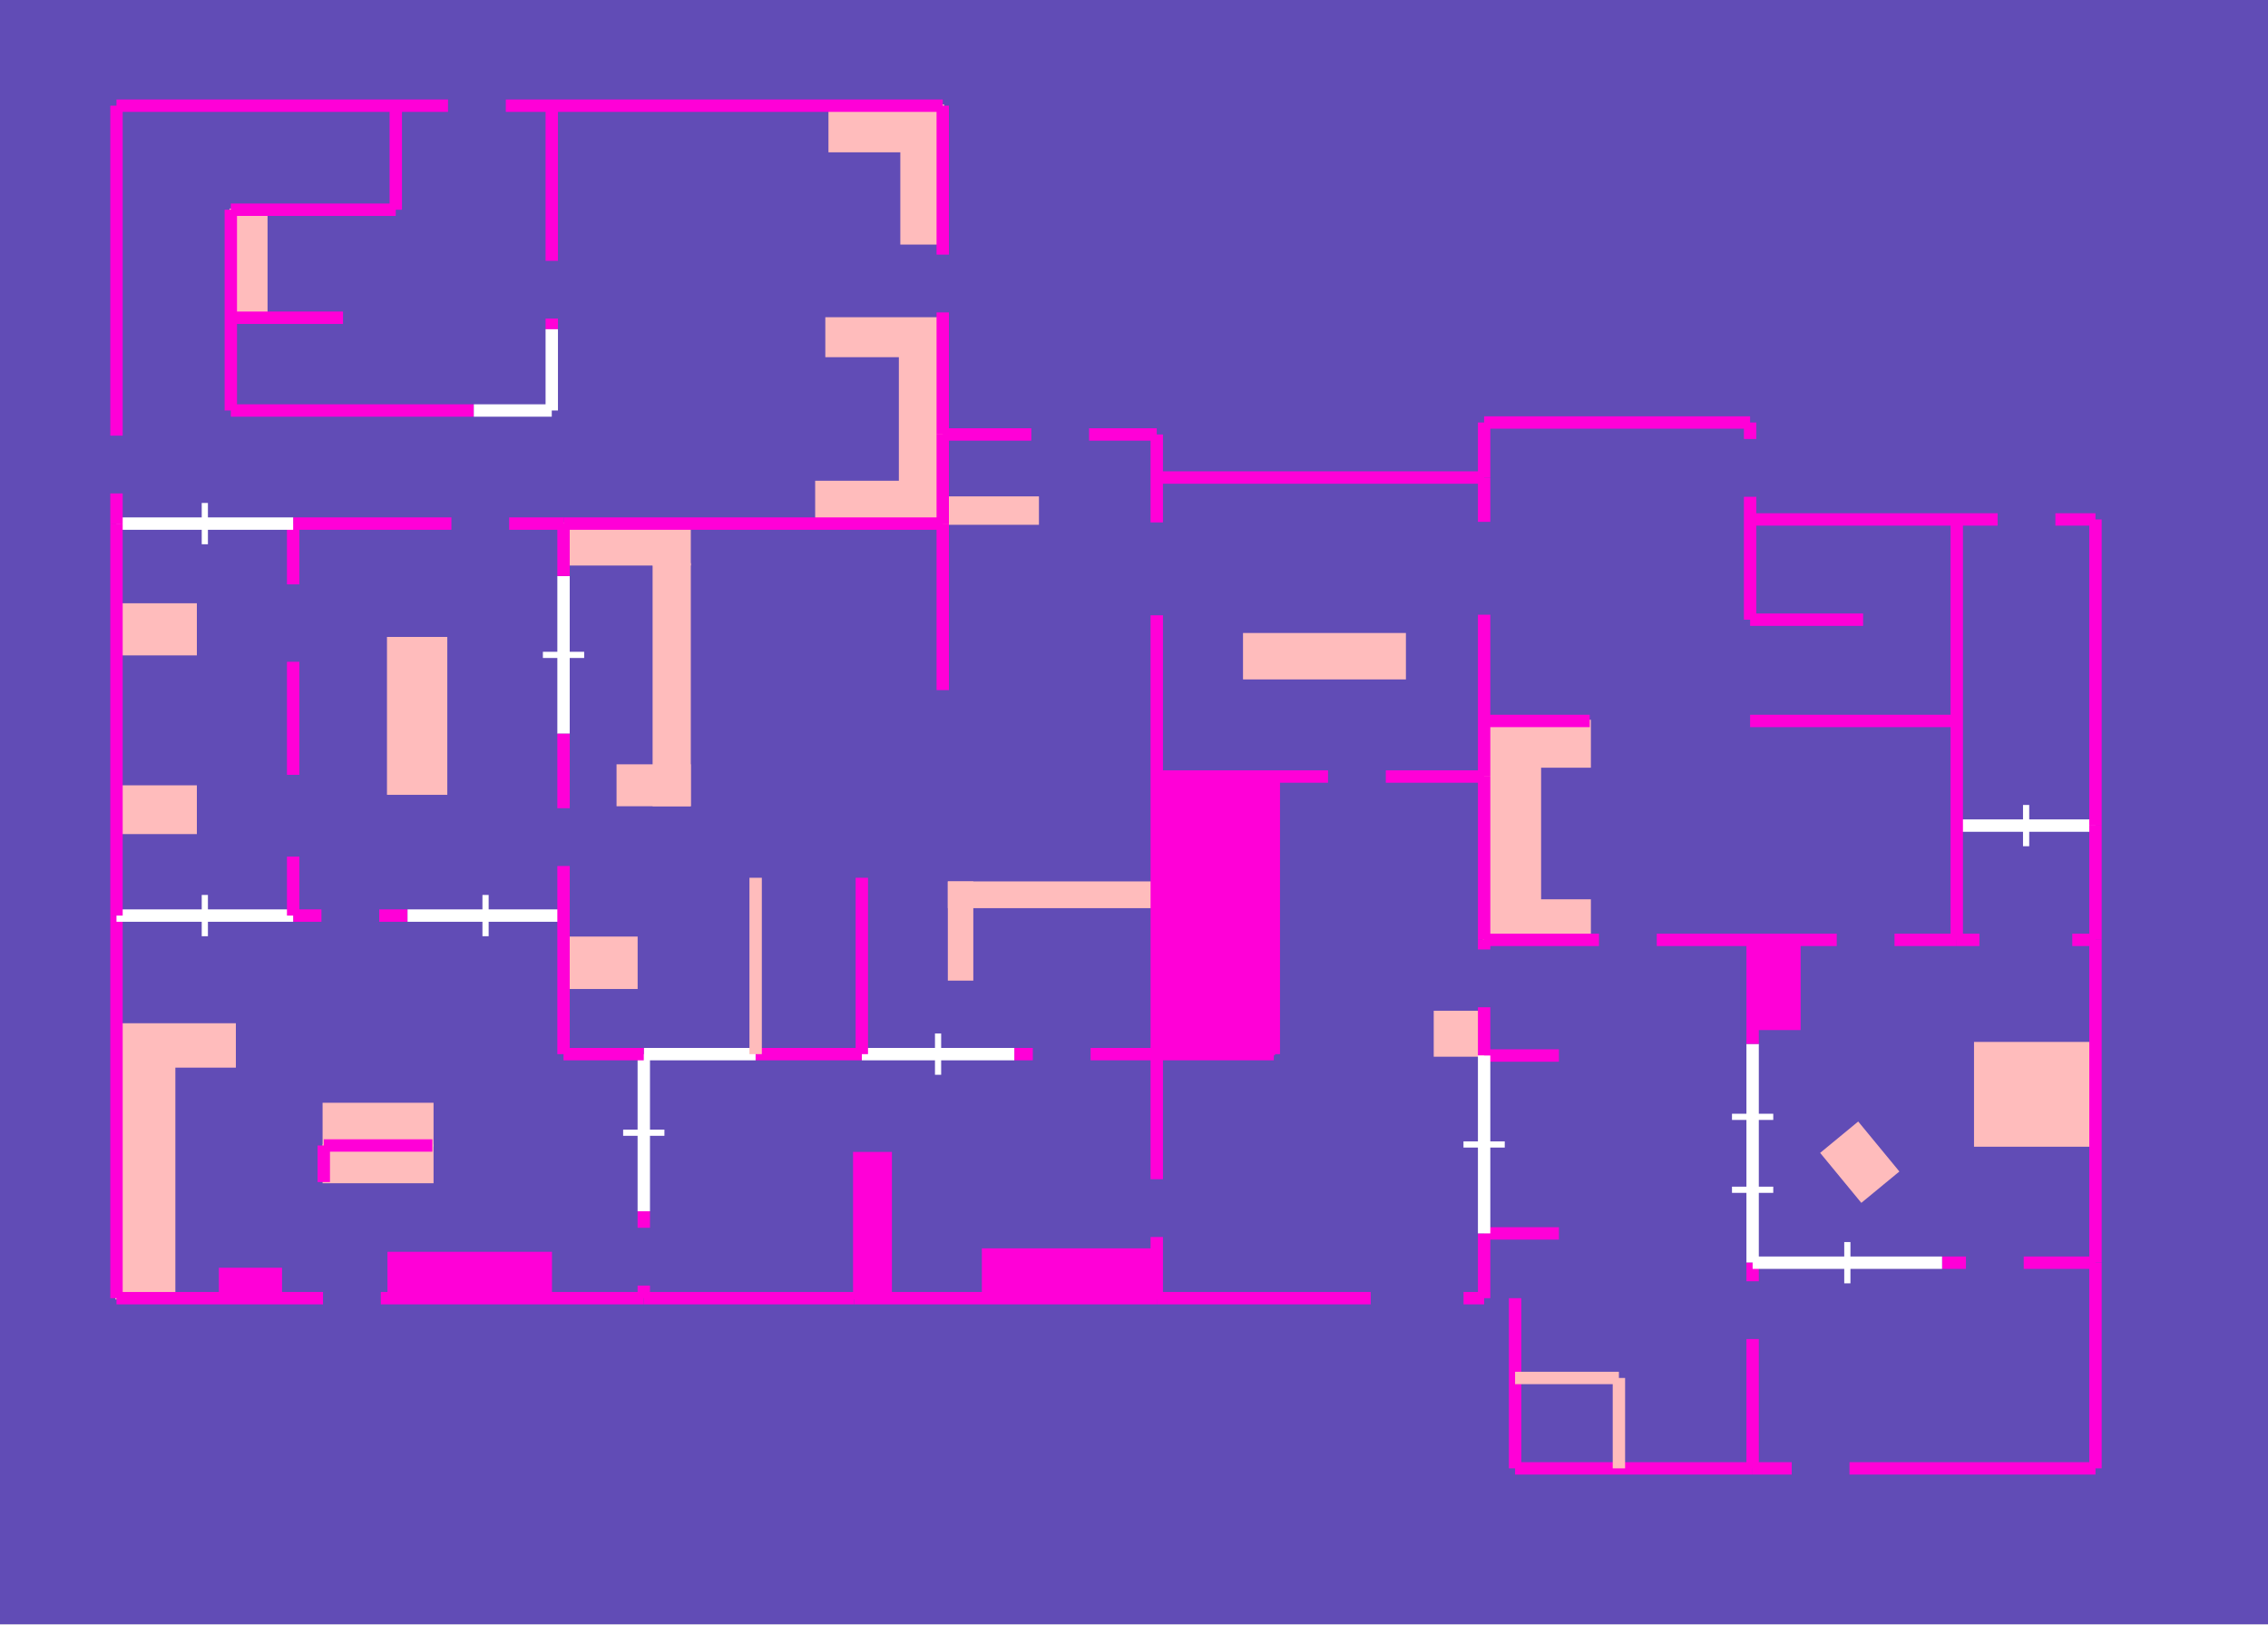
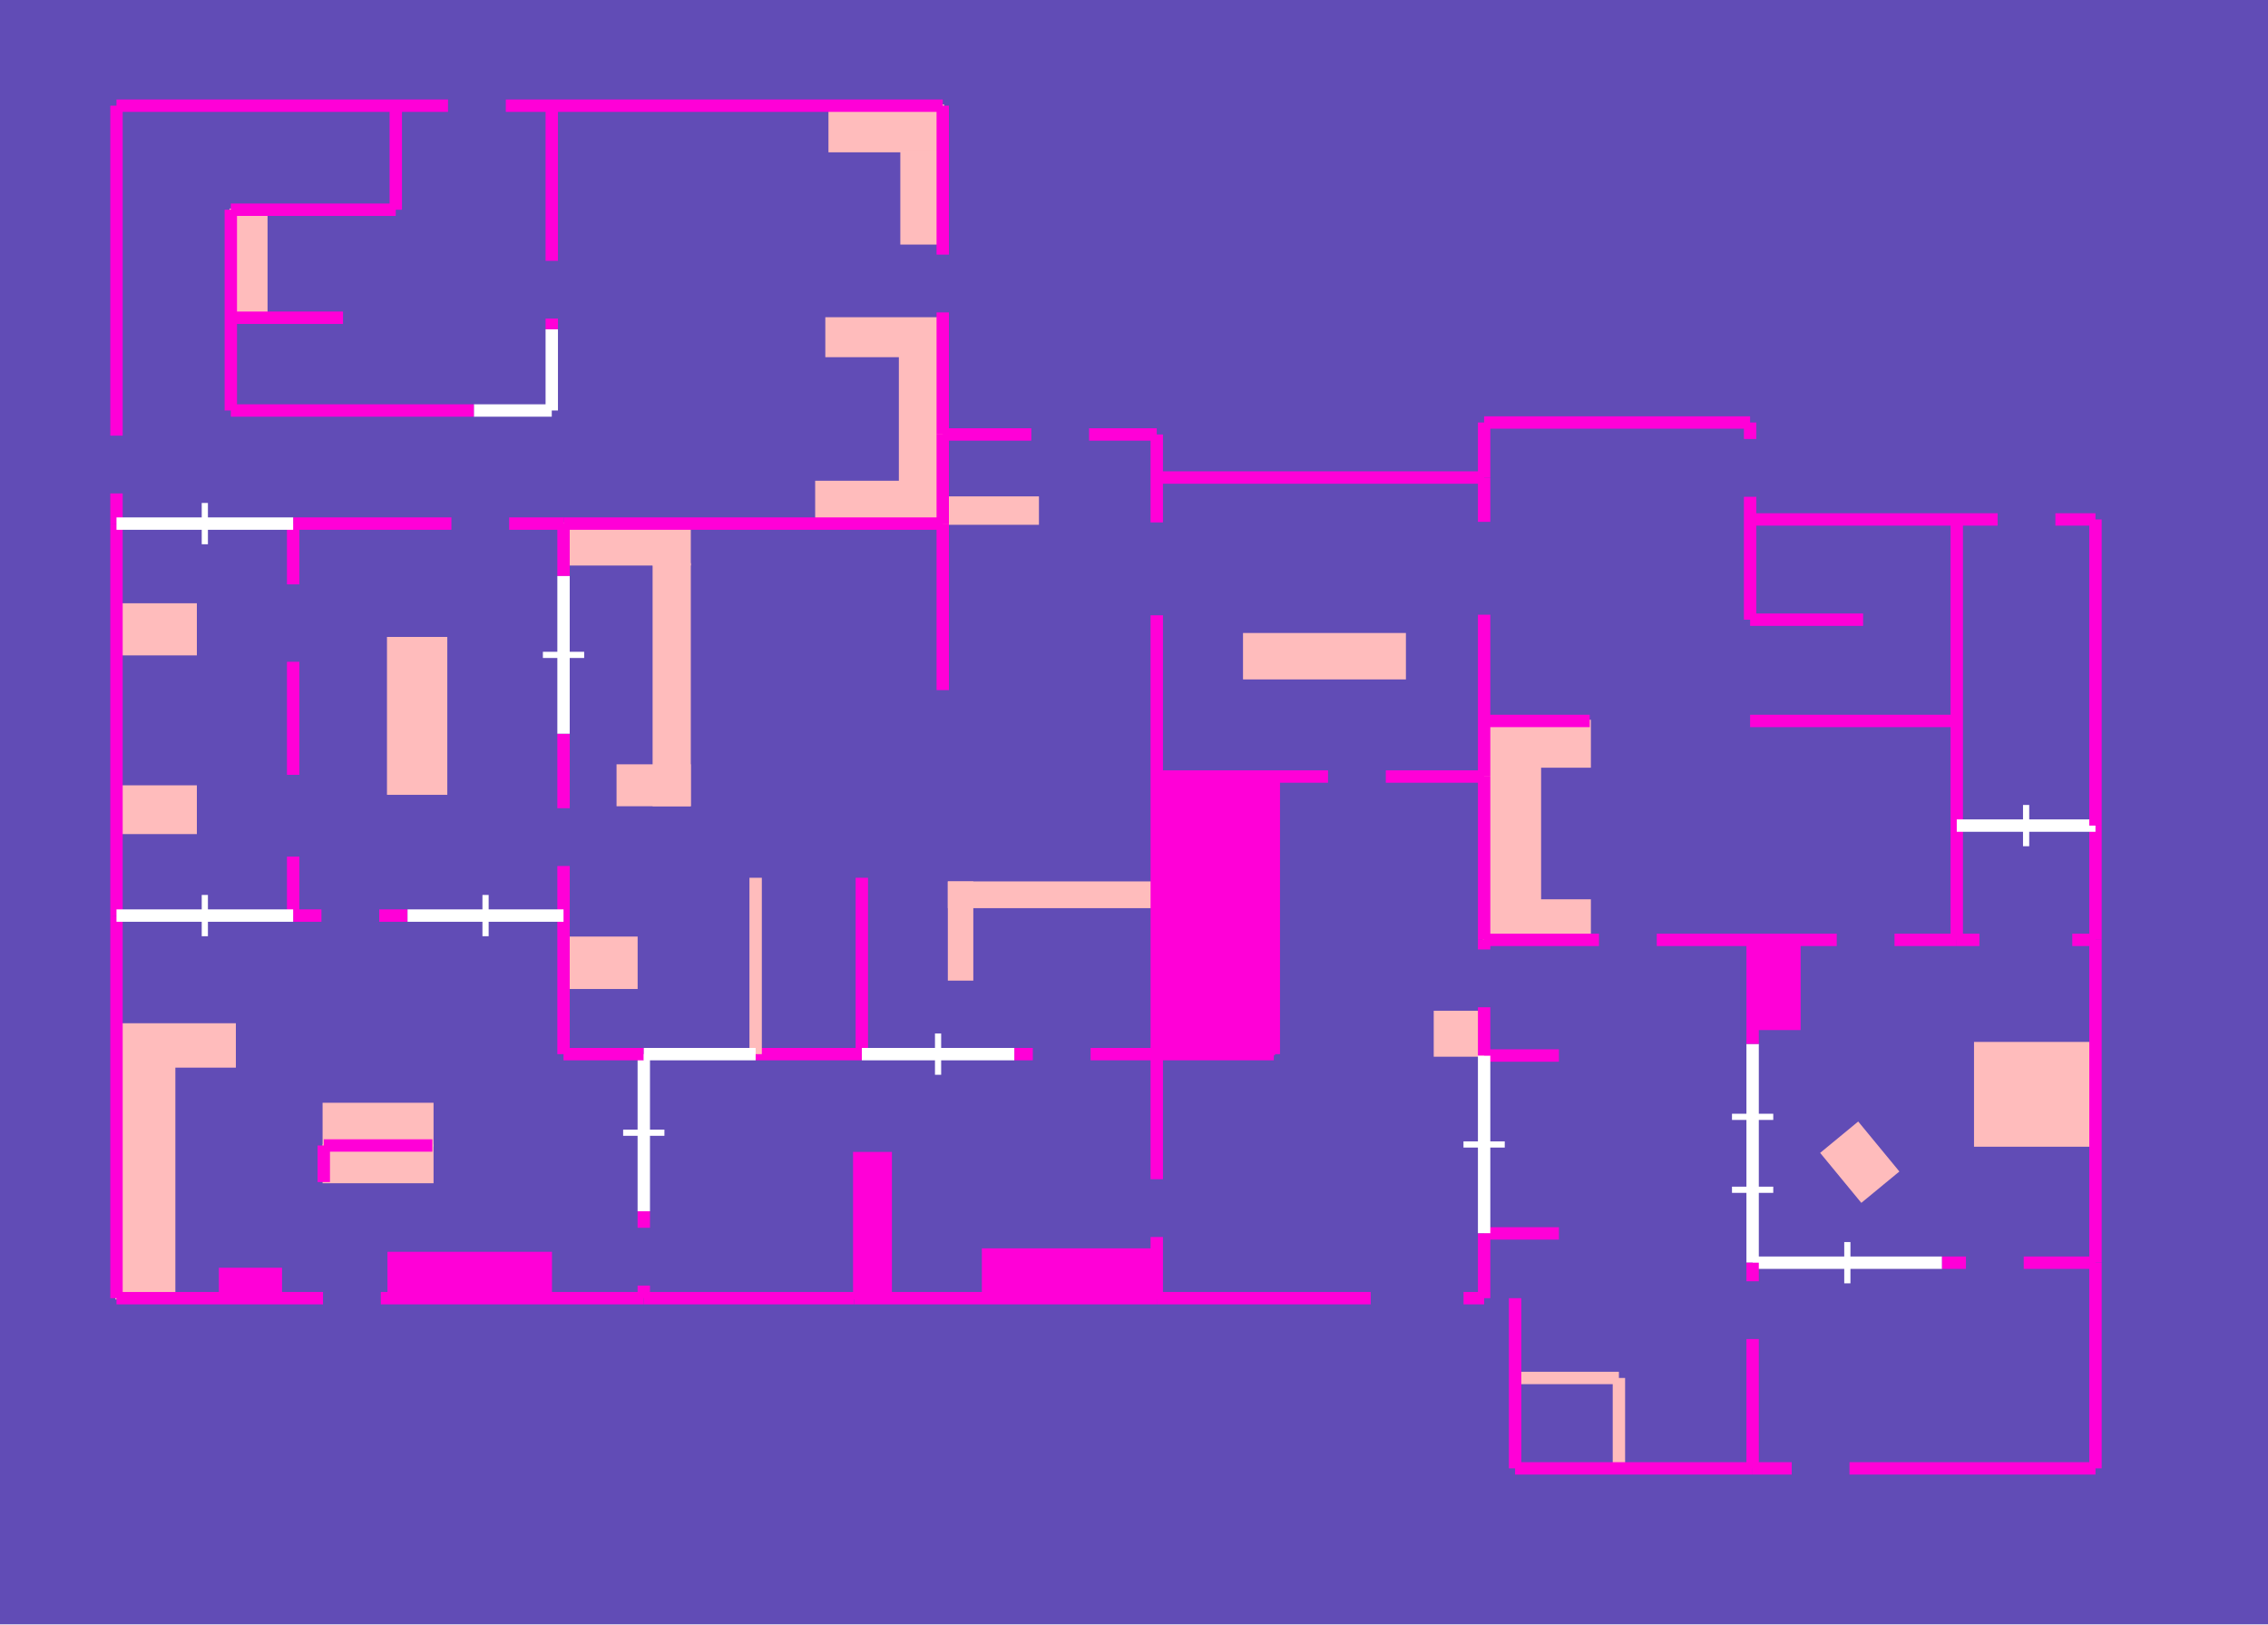
<svg xmlns="http://www.w3.org/2000/svg" viewBox="-235 -170 715 512">
  <rect fill="#614CB6" height="512" width="715" x="-235" y="-170" />
+   <path d="M-57.344,4.953 L-28.888,4.953 L-28.888,-7.891 L-57.344,-7.891 z" fill="#FFBCBC" stroke="#FFBCBC" stroke-width="0.75" transform="scale(1, -1)" />
+   <path d="M207.848,-43.788 L157.243,-43.788 L157.243,-29.905 L207.848,-29.905 z" fill="#FFBCBC" stroke="#FFBCBC" stroke-width="0.75" transform="scale(1, -1)" />
+   <path d="M62.208,4.953 L92.156,4.953 L92.156,13.158 L62.208,13.158 z" fill="#FFBCBC" stroke="#FFBCBC" stroke-width="0.75" transform="scale(1, -1)" />
+   <path d="M266.162,-113.85 L232.877,-113.85 L232.877,-126.256 L266.162,-126.256 z" fill="#FFBCBC" stroke="#FFBCBC" stroke-width="0.75" transform="scale(1, -1)" />
+   <path d="M350.759,-184.047 L363.264,-199.223 L351.845,-208.633 L339.34,-193.456 z" fill="#FFBCBC" stroke="#FFBCBC" stroke-width="0.75" transform="scale(1, -1)" />
+   <path d="M49.207,93.282 L62.208,93.282 L62.208,136.685 L49.207,136.685 z" fill="#FFBCBC" stroke="#FFBCBC" stroke-width="0.75" transform="scale(1, -1)" />
+   <path d="M217.367,-148.985 L232.877,-148.985 L232.877,-162.718 L217.367,-162.718 z" fill="#FFBCBC" stroke="#FFBCBC" stroke-width="0.75" transform="scale(1, -1)" />
+   <path d="M-132.928,-177.986 L-98.697,-177.986 L-98.697,-191.077 L-132.928,-191.077 z" fill="#FFBCBC" stroke="#FFBCBC" stroke-width="0.75" transform="scale(1, -1)" />
+   <path d="M250.468,-71.616 L232.877,-71.616 L232.877,-126.256 L250.468,-126.256 z" fill="#FFBCBC" stroke="#FFBCBC" stroke-width="0.75" transform="scale(1, -1)" />
+   <path d="M-180.089,-166.357 L-198.275,-166.357 L-198.275,-239.203 L-180.089,-239.203 z" fill="#FFBCBC" stroke="#FFBCBC" stroke-width="0.75" transform="scale(1, -1)" />
+   <path d="M-61.364,-239.203 L-112.474,-239.203 L-112.474,-224.963 L-61.364,-224.963 z" fill="#FF00D7" stroke="#FF00D7" stroke-width="0.75" transform="scale(1, -1)" />
+   <path d="M266.162,-71.616 L232.877,-71.616 L232.877,-57.255 L266.162,-57.255 z" fill="#FFBCBC" stroke="#FFBCBC" stroke-width="0.75" transform="scale(1, -1)" />
+   <path d="M64.188,-108.212 L71.467,-108.212 L71.467,-138.733 L64.188,-138.733 z" fill="#FFBCBC" stroke="#FFBCBC" stroke-width="0.75" transform="scale(1, -1)" />
+   <path d="M425.611,-158.806 L387.697,-158.806 L387.697,-191.089 L425.611,-191.089 z" fill="#FFBCBC" stroke="#FFBCBC" stroke-width="0.75" transform="scale(1, -1)" />
+   <path d="M-198.275,-20.535 L-173.311,-20.535 L-173.311,-36.214 L-198.275,-36.214 z" fill="#FFBCBC" stroke="#FFBCBC" stroke-width="0.75" transform="scale(1, -1)" />
+   <path d="M-198.275,-152.92 L-161.017,-152.92 L-161.017,-166.16 L-198.275,-166.16 z" fill="#FFBCBC" stroke="#FFBCBC" stroke-width="0.75" transform="scale(1, -1)" />
  <path d="M-28.888,-7.891 L-17.594,-7.891 L-17.594,-83.767 L-28.888,-83.767 z" fill="#FFBCBC" stroke="#FFBCBC" stroke-width="0.75" transform="scale(1, -1)" />
-   <path d="M62.208,4.953 L92.156,4.953 L92.156,13.158 L62.208,13.158 z" fill="#FFBCBC" stroke="#FFBCBC" stroke-width="0.75" transform="scale(1, -1)" />
-   <path d="M-180.089,-166.357 L-198.275,-166.357 L-198.275,-239.203 L-180.089,-239.203 z" fill="#FFBCBC" stroke="#FFBCBC" stroke-width="0.75" transform="scale(1, -1)" />
-   <path d="M-198.275,-152.92 L-161.017,-152.92 L-161.017,-166.16 L-198.275,-166.16 z" fill="#FFBCBC" stroke="#FFBCBC" stroke-width="0.75" transform="scale(1, -1)" />
+   <path d="M25.562,57.785 L62.208,57.785 L62.208,69.632 L25.562,69.632 z" fill="#FFBCBC" stroke="#FFBCBC" stroke-width="0.75" transform="scale(1, -1)" />
+   <path d="M-94.363,-80.169 L-112.627,-80.169 L-112.627,-31.147 L-94.363,-31.147 z" fill="#FFBCBC" stroke="#FFBCBC" stroke-width="0.75" transform="scale(1, -1)" />
+   <path d="M74.911,-223.874 L129.673,-223.874 L129.673,-239.203 L74.911,-239.203 z" fill="#FF00D7" stroke="#FF00D7" stroke-width="0.75" transform="scale(1, -1)" />
+   <path d="M-28.888,-7.891 L-17.594,-7.891 L-17.594,4.953 L-28.888,4.953 z" fill="#FFBCBC" stroke="#FFBCBC" stroke-width="0.75" transform="scale(1, -1)" />
+   <path d="M-165.627,-239.203 L-146.463,-239.203 L-146.463,-229.995 L-165.627,-229.995 z" fill="#FF00D7" stroke="#FF00D7" stroke-width="0.75" transform="scale(1, -1)" />
+   <path d="M166.577,-74.779 L129.673,-74.779 L129.673,-162.28 L166.577,-162.28 z" fill="#FF00D7" stroke="#FF00D7" stroke-width="0.75" transform="scale(1, -1)" />
+   <path d="M332.281,-154.321 L317.524,-154.321 L317.524,-126.256 L332.281,-126.256 z" fill="#FF00D7" stroke="#FF00D7" stroke-width="0.75" transform="scale(1, -1)" />
  <path d="M-151.026,69.846 L-162.235,69.846 L-162.235,103.888 L-151.026,103.888 z" fill="#FFBCBC" stroke="#FFBCBC" stroke-width="0.75" transform="scale(1, -1)" />
-   <path d="M166.577,-74.779 L129.673,-74.779 L129.673,-162.28 L166.577,-162.28 z" fill="#FF00D7" stroke="#FF00D7" stroke-width="0.75" transform="scale(1, -1)" />
+   <path d="M22.362,18.085 L62.208,18.085 L62.208,4.953 L22.362,4.953 z" fill="#FFBCBC" stroke="#FFBCBC" stroke-width="0.75" transform="scale(1, -1)" />
+   <path d="M48.749,57.785 L62.208,57.785 L62.208,4.953 L48.749,4.953 z" fill="#FFBCBC" stroke="#FFBCBC" stroke-width="0.75" transform="scale(1, -1)" />
  <path d="M-98.697,-191.077 L-132.928,-191.077 L-132.928,-202.605 L-98.697,-202.605 z" fill="#FFBCBC" stroke="#FFBCBC" stroke-width="0.75" transform="scale(1, -1)" />
+   <path d="M-40.256,-71.298 L-17.594,-71.298 L-17.594,-83.767 L-40.256,-83.767 z" fill="#FFBCBC" stroke="#FFBCBC" stroke-width="0.75" transform="scale(1, -1)" />
+   <path d="M34.305,-239.203 L45.809,-239.203 L45.809,-193.483 L34.305,-193.484 z" fill="#FF00D7" stroke="#FF00D7" stroke-width="0.75" transform="scale(1, -1)" />
+   <path d="M-57.344,-125.594 L-34.357,-125.594 L-34.357,-141.37 L-57.344,-141.37 z" fill="#FFBCBC" stroke="#FFBCBC" stroke-width="0.75" transform="scale(1, -1)" />
+   <path d="M-173.311,-92.541 L-198.275,-92.541 L-198.275,-77.919 L-173.311,-77.919 z" fill="#FFBCBC" stroke="#FFBCBC" stroke-width="0.75" transform="scale(1, -1)" />
  <path d="M26.551,122.368 L62.208,122.368 L62.208,136.685 L26.551,136.685 z" fill="#FFBCBC" stroke="#FFBCBC" stroke-width="0.75" transform="scale(1, -1)" />
-   <path d="M25.562,57.785 L62.208,57.785 L62.208,69.632 L25.562,69.632 z" fill="#FFBCBC" stroke="#FFBCBC" stroke-width="0.75" transform="scale(1, -1)" />
-   <path d="M34.305,-239.203 L45.809,-239.203 L45.809,-193.483 L34.305,-193.484 z" fill="#FF00D7" stroke="#FF00D7" stroke-width="0.75" transform="scale(1, -1)" />
-   <path d="M-198.275,-20.535 L-173.311,-20.535 L-173.311,-36.214 L-198.275,-36.214 z" fill="#FFBCBC" stroke="#FFBCBC" stroke-width="0.75" transform="scale(1, -1)" />
-   <path d="M22.362,18.085 L62.208,18.085 L62.208,4.953 L22.362,4.953 z" fill="#FFBCBC" stroke="#FFBCBC" stroke-width="0.75" transform="scale(1, -1)" />
-   <path d="M266.162,-113.85 L232.877,-113.85 L232.877,-126.256 L266.162,-126.256 z" fill="#FFBCBC" stroke="#FFBCBC" stroke-width="0.75" transform="scale(1, -1)" />
-   <path d="M-61.364,-239.203 L-112.474,-239.203 L-112.474,-224.963 L-61.364,-224.963 z" fill="#FF00D7" stroke="#FF00D7" stroke-width="0.75" transform="scale(1, -1)" />
-   <path d="M-28.888,-7.891 L-17.594,-7.891 L-17.594,4.953 L-28.888,4.953 z" fill="#FFBCBC" stroke="#FFBCBC" stroke-width="0.75" transform="scale(1, -1)" />
-   <path d="M74.911,-223.874 L129.673,-223.874 L129.673,-239.203 L74.911,-239.203 z" fill="#FF00D7" stroke="#FF00D7" stroke-width="0.75" transform="scale(1, -1)" />
-   <path d="M49.207,93.282 L62.208,93.282 L62.208,136.685 L49.207,136.685 z" fill="#FFBCBC" stroke="#FFBCBC" stroke-width="0.75" transform="scale(1, -1)" />
-   <path d="M-94.363,-80.169 L-112.627,-80.169 L-112.627,-31.147 L-94.363,-31.147 z" fill="#FFBCBC" stroke="#FFBCBC" stroke-width="0.75" transform="scale(1, -1)" />
-   <path d="M350.759,-184.047 L363.264,-199.223 L351.845,-208.633 L339.34,-193.456 z" fill="#FFBCBC" stroke="#FFBCBC" stroke-width="0.75" transform="scale(1, -1)" />
-   <path d="M-165.627,-239.203 L-146.463,-239.203 L-146.463,-229.995 L-165.627,-229.995 z" fill="#FF00D7" stroke="#FF00D7" stroke-width="0.75" transform="scale(1, -1)" />
-   <path d="M217.367,-148.985 L232.877,-148.985 L232.877,-162.718 L217.367,-162.718 z" fill="#FFBCBC" stroke="#FFBCBC" stroke-width="0.75" transform="scale(1, -1)" />
-   <path d="M207.848,-43.788 L157.243,-43.788 L157.243,-29.905 L207.848,-29.905 z" fill="#FFBCBC" stroke="#FFBCBC" stroke-width="0.75" transform="scale(1, -1)" />
-   <path d="M425.611,-158.806 L387.697,-158.806 L387.697,-191.089 L425.611,-191.089 z" fill="#FFBCBC" stroke="#FFBCBC" stroke-width="0.75" transform="scale(1, -1)" />
  <path d="M129.673,-115.889 L64.188,-115.889 L64.188,-108.212 L129.673,-108.212 z" fill="#FFBCBC" stroke="#FFBCBC" stroke-width="0.75" transform="scale(1, -1)" />
-   <path d="M-40.256,-71.298 L-17.594,-71.298 L-17.594,-83.767 L-40.256,-83.767 z" fill="#FFBCBC" stroke="#FFBCBC" stroke-width="0.75" transform="scale(1, -1)" />
-   <path d="M332.281,-154.321 L317.524,-154.321 L317.524,-126.256 L332.281,-126.256 z" fill="#FF00D7" stroke="#FF00D7" stroke-width="0.75" transform="scale(1, -1)" />
-   <path d="M266.162,-71.616 L232.877,-71.616 L232.877,-57.255 L266.162,-57.255 z" fill="#FFBCBC" stroke="#FFBCBC" stroke-width="0.75" transform="scale(1, -1)" />
-   <path d="M250.468,-71.616 L232.877,-71.616 L232.877,-126.256 L250.468,-126.256 z" fill="#FFBCBC" stroke="#FFBCBC" stroke-width="0.75" transform="scale(1, -1)" />
-   <path d="M-173.311,-92.541 L-198.275,-92.541 L-198.275,-77.919 L-173.311,-77.919 z" fill="#FFBCBC" stroke="#FFBCBC" stroke-width="0.75" transform="scale(1, -1)" />
-   <path d="M-57.344,4.953 L-28.888,4.953 L-28.888,-7.891 L-57.344,-7.891 z" fill="#FFBCBC" stroke="#FFBCBC" stroke-width="0.75" transform="scale(1, -1)" />
-   <path d="M-57.344,-125.594 L-34.357,-125.594 L-34.357,-141.37 L-57.344,-141.37 z" fill="#FFBCBC" stroke="#FFBCBC" stroke-width="0.75" transform="scale(1, -1)" />
-   <path d="M-132.928,-177.986 L-98.697,-177.986 L-98.697,-191.077 L-132.928,-191.077 z" fill="#FFBCBC" stroke="#FFBCBC" stroke-width="0.75" transform="scale(1, -1)" />
-   <path d="M48.749,57.785 L62.208,57.785 L62.208,4.953 L48.749,4.953 z" fill="#FFBCBC" stroke="#FFBCBC" stroke-width="0.75" transform="scale(1, -1)" />
-   <path d="M64.188,-108.212 L71.467,-108.212 L71.467,-138.733 L64.188,-138.733 z" fill="#FFBCBC" stroke="#FFBCBC" stroke-width="0.75" transform="scale(1, -1)" />
+   <path d="M-132.928,-191.077 L-98.697,-191.077 z" fill="none" stroke="#FF00D7" stroke-width="3.904" transform="scale(1, -1)" />
+   <path d="M275.371,-264.357 L242.638,-264.357 z" fill="none" stroke="#FFBCBC" stroke-width="3.904" transform="scale(1, -1)" />
+   <path d="M317.524,-228.022 L317.524,-159.056 z" fill="none" stroke="#FFFFFF" stroke-width="3.904" transform="scale(1, -1)" />
+   <path d="M324.03,-205.034 L311.018,-205.034 z" fill="none" stroke="#FFFFFF" stroke-width="1.952" transform="scale(1, -1)" />
+   <path d="M324.03,-182.045 L311.018,-182.045 z" fill="none" stroke="#FFFFFF" stroke-width="1.952" transform="scale(1, -1)" />
+   <path d="M-61.053,40.605 L-61.053,66.222 z" fill="none" stroke="#FFFFFF" stroke-width="3.904" transform="scale(1, -1)" />
+   <path d="M36.696,-162.28 L3.221,-162.28 z" fill="none" stroke="#FF00D7" stroke-width="3.904" transform="scale(1, -1)" />
+   <path d="M232.877,-218.79 L256.461,-218.79 z" fill="none" stroke="#FF00D7" stroke-width="3.904" transform="scale(1, -1)" />
+   <path d="M129.673,19.472 L232.877,19.472 z" fill="none" stroke="#FF00D7" stroke-width="3.904" transform="scale(1, -1)" />
+   <path d="M62.208,33.047 L62.208,71.523 z" fill="none" stroke="#FF00D7" stroke-width="3.904" transform="scale(1, -1)" />
+   <path d="M62.208,89.74 L62.208,136.685 z" fill="none" stroke="#FF00D7" stroke-width="3.904" transform="scale(1, -1)" />
+   <path d="M36.696,-106.687 L36.696,-162.28 z" fill="none" stroke="#FF00D7" stroke-width="3.904" transform="scale(1, -1)" />
+   <path d="M-198.275,-118.607 L-198.275,4.953 z" fill="none" stroke="#FF00D7" stroke-width="3.904" transform="scale(1, -1)" />
+   <path d="M-142.58,-14.201 L-142.58,4.953 z" fill="none" stroke="#FF00D7" stroke-width="3.904" transform="scale(1, -1)" />
+   <path d="M425.611,-126.256 L425.611,-90.241 z" fill="none" stroke="#FF00D7" stroke-width="3.904" transform="scale(1, -1)" />
+   <path d="M166.577,-162.28 L166.577,-74.779 z" fill="none" stroke="#FF00D7" stroke-width="3.904" transform="scale(1, -1)" />
+   <path d="M317.524,-159.056 L317.524,-126.256 z" fill="none" stroke="#FF00D7" stroke-width="3.904" transform="scale(1, -1)" />
+   <path d="M-110.228,136.685 L-110.228,103.888 z" fill="none" stroke="#FF00D7" stroke-width="3.904" transform="scale(1, -1)" />
+   <path d="M381.877,-126.256 L362.256,-126.256 z" fill="none" stroke="#FF00D7" stroke-width="3.904" transform="scale(1, -1)" />
+   <path d="M344.04,-126.256 L287.306,-126.256 z" fill="none" stroke="#FF00D7" stroke-width="3.904" transform="scale(1, -1)" />
+   <path d="M269.089,-126.256 L232.877,-126.256 z" fill="none" stroke="#FF00D7" stroke-width="3.904" transform="scale(1, -1)" />
+   <path d="M-142.58,-118.607 L-142.58,-100.021 z" fill="none" stroke="#FF00D7" stroke-width="3.904" transform="scale(1, -1)" />
+   <path d="M232.877,-162.718 L256.461,-162.718 z" fill="none" stroke="#FF00D7" stroke-width="3.904" transform="scale(1, -1)" />
+   <path d="M-57.344,-162.28 L-57.344,-102.98 z" fill="none" stroke="#FF00D7" stroke-width="3.904" transform="scale(1, -1)" />
+   <path d="M-57.344,-84.763 L-57.344,-61.284 z" fill="none" stroke="#FF00D7" stroke-width="3.904" transform="scale(1, -1)" />
+   <path d="M232.877,-239.203 L226.395,-239.203 z" fill="none" stroke="#FF00D7" stroke-width="3.904" transform="scale(1, -1)" />
+   <path d="M197.118,-239.203 L129.673,-239.203 z" fill="none" stroke="#FF00D7" stroke-width="3.904" transform="scale(1, -1)" />
+   <path d="M377.244,-228.022 L317.524,-228.022 z" fill="none" stroke="#FFFFFF" stroke-width="3.904" transform="scale(1, -1)" />
+   <path d="M347.384,-221.517 L347.384,-234.528 z" fill="none" stroke="#FFFFFF" stroke-width="1.952" transform="scale(1, -1)" />
+   <path d="M-106.513,-118.607 L-115.448,-118.607 z" fill="none" stroke="#FF00D7" stroke-width="3.904" transform="scale(1, -1)" />
+   <path d="M-133.664,-118.607 L-142.58,-118.607 z" fill="none" stroke="#FF00D7" stroke-width="3.904" transform="scale(1, -1)" />
+   <path d="M129.673,-162.28 L129.673,-201.707 z" fill="none" stroke="#FF00D7" stroke-width="3.904" transform="scale(1, -1)" />
+   <path d="M129.673,-219.923 L129.673,-239.203 z" fill="none" stroke="#FF00D7" stroke-width="3.904" transform="scale(1, -1)" />
+   <path d="M242.638,-292.852 L242.638,-239.203 z" fill="none" stroke="#FF00D7" stroke-width="3.904" transform="scale(1, -1)" />
+   <path d="M377.244,-228.022 L384.772,-228.022 z" fill="none" stroke="#FF00D7" stroke-width="3.904" transform="scale(1, -1)" />
+   <path d="M402.988,-228.022 L425.611,-228.022 z" fill="none" stroke="#FF00D7" stroke-width="3.904" transform="scale(1, -1)" />
+   <path d="M-198.275,4.953 L-198.275,14.46 z" fill="none" stroke="#FF00D7" stroke-width="3.904" transform="scale(1, -1)" />
+   <path d="M-198.275,32.677 L-198.275,136.685 z" fill="none" stroke="#FF00D7" stroke-width="3.904" transform="scale(1, -1)" />
+   <path d="M84.768,-162.28 L90.599,-162.28 z" fill="none" stroke="#FF00D7" stroke-width="3.904" transform="scale(1, -1)" />
+   <path d="M108.816,-162.28 L129.673,-162.28 z" fill="none" stroke="#FF00D7" stroke-width="3.904" transform="scale(1, -1)" />
+   <path d="M316.729,-57.255 L381.877,-57.255 z" fill="none" stroke="#FF00D7" stroke-width="3.904" transform="scale(1, -1)" />
+   <path d="M-57.344,4.953 L-74.482,4.953 z" fill="none" stroke="#FF00D7" stroke-width="3.904" transform="scale(1, -1)" />
+   <path d="M-92.698,4.953 L-142.58,4.953 z" fill="none" stroke="#FF00D7" stroke-width="3.904" transform="scale(1, -1)" />
+   <path d="M-198.275,-239.203 L-198.275,-118.607 z" fill="none" stroke="#FF00D7" stroke-width="3.904" transform="scale(1, -1)" />
+   <path d="M-32.044,-211.817 L-32.044,-162.28 z" fill="none" stroke="#FFFFFF" stroke-width="3.904" transform="scale(1, -1)" />
+   <path d="M-25.538,-187.049 L-38.55,-187.049 z" fill="none" stroke="#FFFFFF" stroke-width="1.952" transform="scale(1, -1)" />
+   <path d="M62.208,4.953 L62.208,-47.531 z" fill="none" stroke="#FF00D7" stroke-width="3.904" transform="scale(1, -1)" />
+   <path d="M3.221,-106.687 L3.221,-162.28 z" fill="none" stroke="#FFBCBC" stroke-width="3.904" transform="scale(1, -1)" />
+   <path d="M84.768,-162.28 L36.696,-162.28 z" fill="none" stroke="#FFFFFF" stroke-width="3.904" transform="scale(1, -1)" />
+   <path d="M60.732,-155.774 L60.732,-168.786 z" fill="none" stroke="#FFFFFF" stroke-width="1.952" transform="scale(1, -1)" />
+   <path d="M-32.044,-239.203 L-114.955,-239.203 z" fill="none" stroke="#FF00D7" stroke-width="3.904" transform="scale(1, -1)" />
+   <path d="M-133.172,-239.203 L-198.275,-239.203 z" fill="none" stroke="#FF00D7" stroke-width="3.904" transform="scale(1, -1)" />
+   <path d="M425.611,-228.022 L425.611,-292.852 z" fill="none" stroke="#FF00D7" stroke-width="3.904" transform="scale(1, -1)" />
+   <path d="M317.524,-292.852 L317.524,-252.092 z" fill="none" stroke="#FF00D7" stroke-width="3.904" transform="scale(1, -1)" />
+   <path d="M317.524,-233.875 L317.524,-228.022 z" fill="none" stroke="#FF00D7" stroke-width="3.904" transform="scale(1, -1)" />
  <path d="M381.877,-126.256 L389.022,-126.256 z" fill="none" stroke="#FF00D7" stroke-width="3.904" transform="scale(1, -1)" />
  <path d="M418.299,-126.256 L425.611,-126.256 z" fill="none" stroke="#FF00D7" stroke-width="3.904" transform="scale(1, -1)" />
+   <path d="M-142.58,4.953 L-198.275,4.953 z" fill="none" stroke="#FFFFFF" stroke-width="3.904" transform="scale(1, -1)" />
+   <path d="M-170.428,11.459 L-170.428,-1.553 z" fill="none" stroke="#FFFFFF" stroke-width="1.952" transform="scale(1, -1)" />
  <path d="M-61.053,66.222 L-61.053,69.569 z" fill="none" stroke="#FF00D7" stroke-width="3.904" transform="scale(1, -1)" />
  <path d="M-61.053,87.785 L-61.053,136.685 z" fill="none" stroke="#FF00D7" stroke-width="3.904" transform="scale(1, -1)" />
+   <path d="M381.877,6.262 L381.877,-126.256 z" fill="none" stroke="#FF00D7" stroke-width="3.904" transform="scale(1, -1)" />
+   <path d="M-32.044,-211.817 L-32.044,-217.019 z" fill="none" stroke="#FF00D7" stroke-width="3.904" transform="scale(1, -1)" />
+   <path d="M-32.044,-235.236 L-32.044,-239.203 z" fill="none" stroke="#FF00D7" stroke-width="3.904" transform="scale(1, -1)" />
+   <path d="M-57.344,-162.28 L-32.044,-162.28 z" fill="none" stroke="#FF00D7" stroke-width="3.904" transform="scale(1, -1)" />
+   <path d="M62.208,136.685 L-75.543,136.685 z" fill="none" stroke="#FF00D7" stroke-width="3.904" transform="scale(1, -1)" />
+   <path d="M-93.76,136.685 L-198.275,136.685 z" fill="none" stroke="#FF00D7" stroke-width="3.904" transform="scale(1, -1)" />
+   <path d="M-57.344,4.953 L62.208,4.953 z" fill="none" stroke="#FF00D7" stroke-width="3.904" transform="scale(1, -1)" />
  <path d="M-162.235,103.888 L-162.235,40.605 z" fill="none" stroke="#FF00D7" stroke-width="3.904" transform="scale(1, -1)" />
  <path d="M381.877,-90.241 L425.611,-90.241 z" fill="none" stroke="#FFFFFF" stroke-width="3.904" transform="scale(1, -1)" />
  <path d="M403.744,-96.747 L403.744,-83.735 z" fill="none" stroke="#FFFFFF" stroke-width="1.952" transform="scale(1, -1)" />
-   <path d="M317.524,-228.022 L317.524,-159.056 z" fill="none" stroke="#FFFFFF" stroke-width="3.904" transform="scale(1, -1)" />
-   <path d="M324.03,-205.034 L311.018,-205.034 z" fill="none" stroke="#FFFFFF" stroke-width="1.952" transform="scale(1, -1)" />
-   <path d="M324.03,-182.045 L311.018,-182.045 z" fill="none" stroke="#FFFFFF" stroke-width="1.952" transform="scale(1, -1)" />
-   <path d="M377.244,-228.022 L384.772,-228.022 z" fill="none" stroke="#FF00D7" stroke-width="3.904" transform="scale(1, -1)" />
-   <path d="M402.988,-228.022 L425.611,-228.022 z" fill="none" stroke="#FF00D7" stroke-width="3.904" transform="scale(1, -1)" />
-   <path d="M-110.228,136.685 L-110.228,103.888 z" fill="none" stroke="#FF00D7" stroke-width="3.904" transform="scale(1, -1)" />
-   <path d="M84.768,-162.28 L90.599,-162.28 z" fill="none" stroke="#FF00D7" stroke-width="3.904" transform="scale(1, -1)" />
-   <path d="M108.816,-162.28 L129.673,-162.28 z" fill="none" stroke="#FF00D7" stroke-width="3.904" transform="scale(1, -1)" />
-   <path d="M232.877,-57.255 L266.162,-57.255 z" fill="none" stroke="#FF00D7" stroke-width="3.904" transform="scale(1, -1)" />
  <path d="M-110.228,103.888 L-162.235,103.888 z" fill="none" stroke="#FF00D7" stroke-width="3.904" transform="scale(1, -1)" />
-   <path d="M316.729,36.82 L316.729,31.618 z" fill="none" stroke="#FF00D7" stroke-width="3.904" transform="scale(1, -1)" />
-   <path d="M316.729,13.401 L316.729,-25.338 z" fill="none" stroke="#FF00D7" stroke-width="3.904" transform="scale(1, -1)" />
-   <path d="M166.577,-162.28 L166.577,-74.779 z" fill="none" stroke="#FF00D7" stroke-width="3.904" transform="scale(1, -1)" />
+   <path d="M352.35,-25.338 L316.729,-25.338 z" fill="none" stroke="#FF00D7" stroke-width="3.904" transform="scale(1, -1)" />
+   <path d="M232.877,19.472 L232.877,5.505 z" fill="none" stroke="#FF00D7" stroke-width="3.904" transform="scale(1, -1)" />
+   <path d="M232.877,-23.771 L232.877,-74.779 z" fill="none" stroke="#FF00D7" stroke-width="3.904" transform="scale(1, -1)" />
+   <path d="M-57.344,4.953 L-57.344,-11.577 z" fill="none" stroke="#FF00D7" stroke-width="3.904" transform="scale(1, -1)" />
+   <path d="M-32.044,-239.203 L34.305,-239.203 z" fill="none" stroke="#FF00D7" stroke-width="3.904" transform="scale(1, -1)" />
+   <path d="M-32.044,-162.28 L3.221,-162.28 z" fill="none" stroke="#FFFFFF" stroke-width="3.904" transform="scale(1, -1)" />
+   <path d="M62.208,4.953 L62.208,33.047 z" fill="none" stroke="#FF00D7" stroke-width="3.904" transform="scale(1, -1)" />
+   <path d="M-198.275,-118.607 L-142.58,-118.607 z" fill="none" stroke="#FFFFFF" stroke-width="3.904" transform="scale(1, -1)" />
+   <path d="M-170.428,-125.113 L-170.428,-112.101 z" fill="none" stroke="#FFFFFF" stroke-width="1.952" transform="scale(1, -1)" />
+   <path d="M-142.58,-74.239 L-142.58,-38.606 z" fill="none" stroke="#FF00D7" stroke-width="3.904" transform="scale(1, -1)" />
+   <path d="M-61.053,40.605 L-85.621,40.605 z" fill="none" stroke="#FFFFFF" stroke-width="3.904" transform="scale(1, -1)" />
+   <path d="M-57.344,-61.284 L-57.344,-11.577 z" fill="none" stroke="#FFFFFF" stroke-width="3.904" transform="scale(1, -1)" />
+   <path d="M-50.838,-36.431 L-63.85,-36.431 z" fill="none" stroke="#FFFFFF" stroke-width="1.952" transform="scale(1, -1)" />
+   <path d="M425.611,-126.256 L425.611,-228.022 z" fill="none" stroke="#FF00D7" stroke-width="3.904" transform="scale(1, -1)" />
+   <path d="M275.371,-292.852 L275.371,-264.357 z" fill="none" stroke="#FFBCBC" stroke-width="3.904" transform="scale(1, -1)" />
+   <path d="M232.877,-162.718 L232.877,-218.79 z" fill="none" stroke="#FFFFFF" stroke-width="3.904" transform="scale(1, -1)" />
+   <path d="M226.371,-190.754 L239.383,-190.754 z" fill="none" stroke="#FFFFFF" stroke-width="1.952" transform="scale(1, -1)" />
+   <path d="M425.611,6.262 L412.975,6.262 z" fill="none" stroke="#FF00D7" stroke-width="3.904" transform="scale(1, -1)" />
+   <path d="M394.758,6.262 L316.729,6.262 z" fill="none" stroke="#FF00D7" stroke-width="3.904" transform="scale(1, -1)" />
+   <path d="M129.673,-162.28 L166.577,-162.28 z" fill="none" stroke="#FF00D7" stroke-width="3.904" transform="scale(1, -1)" />
+   <path d="M232.877,-239.203 L232.877,-218.79 z" fill="none" stroke="#FF00D7" stroke-width="3.904" transform="scale(1, -1)" />
+   <path d="M425.611,-292.852 L348.063,-292.852 z" fill="none" stroke="#FF00D7" stroke-width="3.904" transform="scale(1, -1)" />
+   <path d="M329.846,-292.852 L317.524,-292.852 z" fill="none" stroke="#FF00D7" stroke-width="3.904" transform="scale(1, -1)" />
+   <path d="M62.208,33.047 L90.12,33.047 z" fill="none" stroke="#FF00D7" stroke-width="3.904" transform="scale(1, -1)" />
+   <path d="M108.337,33.047 L129.673,33.047 z" fill="none" stroke="#FF00D7" stroke-width="3.904" transform="scale(1, -1)" />
+   <path d="M425.611,-90.241 L425.611,6.262 z" fill="none" stroke="#FF00D7" stroke-width="3.904" transform="scale(1, -1)" />
  <path d="M129.673,-74.779 L183.666,-74.779 z" fill="none" stroke="#FF00D7" stroke-width="3.904" transform="scale(1, -1)" />
  <path d="M201.883,-74.779 L232.877,-74.779 z" fill="none" stroke="#FF00D7" stroke-width="3.904" transform="scale(1, -1)" />
-   <path d="M-142.58,-14.201 L-142.58,4.953 z" fill="none" stroke="#FF00D7" stroke-width="3.904" transform="scale(1, -1)" />
-   <path d="M-32.044,-162.28 L3.221,-162.28 z" fill="none" stroke="#FFFFFF" stroke-width="3.904" transform="scale(1, -1)" />
-   <path d="M316.729,-57.255 L381.877,-57.255 z" fill="none" stroke="#FF00D7" stroke-width="3.904" transform="scale(1, -1)" />
-   <path d="M242.638,-292.852 L242.638,-239.203 z" fill="none" stroke="#FF00D7" stroke-width="3.904" transform="scale(1, -1)" />
-   <path d="M84.768,-162.28 L36.696,-162.28 z" fill="none" stroke="#FFFFFF" stroke-width="3.904" transform="scale(1, -1)" />
-   <path d="M60.732,-155.774 L60.732,-168.786 z" fill="none" stroke="#FFFFFF" stroke-width="1.952" transform="scale(1, -1)" />
-   <path d="M232.877,-239.203 L232.877,-218.79 z" fill="none" stroke="#FF00D7" stroke-width="3.904" transform="scale(1, -1)" />
-   <path d="M232.877,-162.718 L256.461,-162.718 z" fill="none" stroke="#FF00D7" stroke-width="3.904" transform="scale(1, -1)" />
-   <path d="M-57.344,4.953 L-74.482,4.953 z" fill="none" stroke="#FF00D7" stroke-width="3.904" transform="scale(1, -1)" />
-   <path d="M-92.698,4.953 L-142.58,4.953 z" fill="none" stroke="#FF00D7" stroke-width="3.904" transform="scale(1, -1)" />
-   <path d="M275.371,-264.357 L242.638,-264.357 z" fill="none" stroke="#FFBCBC" stroke-width="3.904" transform="scale(1, -1)" />
-   <path d="M-142.58,4.953 L-198.275,4.953 z" fill="none" stroke="#FFFFFF" stroke-width="3.904" transform="scale(1, -1)" />
-   <path d="M-170.428,11.459 L-170.428,-1.553 z" fill="none" stroke="#FFFFFF" stroke-width="1.952" transform="scale(1, -1)" />
-   <path d="M-198.275,4.953 L-198.275,14.46 z" fill="none" stroke="#FF00D7" stroke-width="3.904" transform="scale(1, -1)" />
-   <path d="M-198.275,32.677 L-198.275,136.685 z" fill="none" stroke="#FF00D7" stroke-width="3.904" transform="scale(1, -1)" />
-   <path d="M-32.044,-239.203 L-114.955,-239.203 z" fill="none" stroke="#FF00D7" stroke-width="3.904" transform="scale(1, -1)" />
-   <path d="M-133.172,-239.203 L-198.275,-239.203 z" fill="none" stroke="#FF00D7" stroke-width="3.904" transform="scale(1, -1)" />
-   <path d="M-106.513,-118.607 L-115.448,-118.607 z" fill="none" stroke="#FF00D7" stroke-width="3.904" transform="scale(1, -1)" />
-   <path d="M-133.664,-118.607 L-142.58,-118.607 z" fill="none" stroke="#FF00D7" stroke-width="3.904" transform="scale(1, -1)" />
-   <path d="M-198.275,-239.203 L-198.275,-118.607 z" fill="none" stroke="#FF00D7" stroke-width="3.904" transform="scale(1, -1)" />
-   <path d="M62.208,4.953 L62.208,-47.531 z" fill="none" stroke="#FF00D7" stroke-width="3.904" transform="scale(1, -1)" />
-   <path d="M-198.275,-118.607 L-142.58,-118.607 z" fill="none" stroke="#FFFFFF" stroke-width="3.904" transform="scale(1, -1)" />
-   <path d="M-170.428,-125.113 L-170.428,-112.101 z" fill="none" stroke="#FFFFFF" stroke-width="1.952" transform="scale(1, -1)" />
-   <path d="M232.877,-126.256 L232.877,-129.29 z" fill="none" stroke="#FF00D7" stroke-width="3.904" transform="scale(1, -1)" />
-   <path d="M232.877,-147.507 L232.877,-162.718 z" fill="none" stroke="#FF00D7" stroke-width="3.904" transform="scale(1, -1)" />
-   <path d="M425.611,6.262 L412.975,6.262 z" fill="none" stroke="#FF00D7" stroke-width="3.904" transform="scale(1, -1)" />
-   <path d="M394.758,6.262 L316.729,6.262 z" fill="none" stroke="#FF00D7" stroke-width="3.904" transform="scale(1, -1)" />
-   <path d="M-32.044,-211.817 L-32.044,-162.28 z" fill="none" stroke="#FFFFFF" stroke-width="3.904" transform="scale(1, -1)" />
-   <path d="M-25.538,-187.049 L-38.55,-187.049 z" fill="none" stroke="#FFFFFF" stroke-width="1.952" transform="scale(1, -1)" />
-   <path d="M62.208,136.685 L-75.543,136.685 z" fill="none" stroke="#FF00D7" stroke-width="3.904" transform="scale(1, -1)" />
-   <path d="M-93.76,136.685 L-198.275,136.685 z" fill="none" stroke="#FF00D7" stroke-width="3.904" transform="scale(1, -1)" />
-   <path d="M129.673,-239.203 L34.305,-239.203 z" fill="none" stroke="#FF00D7" stroke-width="3.904" transform="scale(1, -1)" />
-   <path d="M352.35,-25.338 L316.729,-25.338 z" fill="none" stroke="#FF00D7" stroke-width="3.904" transform="scale(1, -1)" />
-   <path d="M381.877,-126.256 L362.256,-126.256 z" fill="none" stroke="#FF00D7" stroke-width="3.904" transform="scale(1, -1)" />
-   <path d="M344.04,-126.256 L287.306,-126.256 z" fill="none" stroke="#FF00D7" stroke-width="3.904" transform="scale(1, -1)" />
-   <path d="M269.089,-126.256 L232.877,-126.256 z" fill="none" stroke="#FF00D7" stroke-width="3.904" transform="scale(1, -1)" />
-   <path d="M-32.044,-239.203 L34.305,-239.203 z" fill="none" stroke="#FF00D7" stroke-width="3.904" transform="scale(1, -1)" />
-   <path d="M232.877,-218.79 L256.461,-218.79 z" fill="none" stroke="#FF00D7" stroke-width="3.904" transform="scale(1, -1)" />
-   <path d="M129.673,19.472 L232.877,19.472 z" fill="none" stroke="#FF00D7" stroke-width="3.904" transform="scale(1, -1)" />
-   <path d="M-57.344,-61.284 L-57.344,-11.577 z" fill="none" stroke="#FFFFFF" stroke-width="3.904" transform="scale(1, -1)" />
-   <path d="M-50.838,-36.431 L-63.85,-36.431 z" fill="none" stroke="#FFFFFF" stroke-width="1.952" transform="scale(1, -1)" />
-   <path d="M36.696,-162.28 L3.221,-162.28 z" fill="none" stroke="#FF00D7" stroke-width="3.904" transform="scale(1, -1)" />
-   <path d="M-57.344,4.953 L62.208,4.953 z" fill="none" stroke="#FF00D7" stroke-width="3.904" transform="scale(1, -1)" />
-   <path d="M232.877,19.472 L232.877,36.82 z" fill="none" stroke="#FF00D7" stroke-width="3.904" transform="scale(1, -1)" />
-   <path d="M317.524,-292.852 L317.524,-252.092 z" fill="none" stroke="#FF00D7" stroke-width="3.904" transform="scale(1, -1)" />
-   <path d="M317.524,-233.875 L317.524,-228.022 z" fill="none" stroke="#FF00D7" stroke-width="3.904" transform="scale(1, -1)" />
-   <path d="M232.877,19.472 L232.877,5.505 z" fill="none" stroke="#FF00D7" stroke-width="3.904" transform="scale(1, -1)" />
-   <path d="M232.877,-23.771 L232.877,-74.779 z" fill="none" stroke="#FF00D7" stroke-width="3.904" transform="scale(1, -1)" />
-   <path d="M-142.58,-74.239 L-142.58,-38.606 z" fill="none" stroke="#FF00D7" stroke-width="3.904" transform="scale(1, -1)" />
-   <path d="M36.696,-106.687 L36.696,-162.28 z" fill="none" stroke="#FF00D7" stroke-width="3.904" transform="scale(1, -1)" />
-   <path d="M425.611,-292.852 L348.063,-292.852 z" fill="none" stroke="#FF00D7" stroke-width="3.904" transform="scale(1, -1)" />
-   <path d="M329.846,-292.852 L317.524,-292.852 z" fill="none" stroke="#FF00D7" stroke-width="3.904" transform="scale(1, -1)" />
-   <path d="M-142.58,-118.607 L-142.58,-100.021 z" fill="none" stroke="#FF00D7" stroke-width="3.904" transform="scale(1, -1)" />
-   <path d="M-85.621,40.605 L-162.235,40.605 z" fill="none" stroke="#FF00D7" stroke-width="3.904" transform="scale(1, -1)" />
-   <path d="M317.524,-159.056 L317.524,-126.256 z" fill="none" stroke="#FF00D7" stroke-width="3.904" transform="scale(1, -1)" />
-   <path d="M377.244,-228.022 L317.524,-228.022 z" fill="none" stroke="#FFFFFF" stroke-width="3.904" transform="scale(1, -1)" />
-   <path d="M347.384,-221.517 L347.384,-234.528 z" fill="none" stroke="#FFFFFF" stroke-width="1.952" transform="scale(1, -1)" />
-   <path d="M129.673,-162.28 L129.673,-201.707 z" fill="none" stroke="#FF00D7" stroke-width="3.904" transform="scale(1, -1)" />
-   <path d="M129.673,-219.923 L129.673,-239.203 z" fill="none" stroke="#FF00D7" stroke-width="3.904" transform="scale(1, -1)" />
-   <path d="M316.729,36.82 L232.877,36.82 z" fill="none" stroke="#FF00D7" stroke-width="3.904" transform="scale(1, -1)" />
-   <path d="M62.208,33.047 L90.12,33.047 z" fill="none" stroke="#FF00D7" stroke-width="3.904" transform="scale(1, -1)" />
-   <path d="M108.337,33.047 L129.673,33.047 z" fill="none" stroke="#FF00D7" stroke-width="3.904" transform="scale(1, -1)" />
-   <path d="M-57.344,4.953 L-57.344,-11.577 z" fill="none" stroke="#FF00D7" stroke-width="3.904" transform="scale(1, -1)" />
-   <path d="M-106.513,-118.607 L-57.344,-118.607 z" fill="none" stroke="#FFFFFF" stroke-width="3.904" transform="scale(1, -1)" />
-   <path d="M-81.928,-125.113 L-81.928,-112.101 z" fill="none" stroke="#FFFFFF" stroke-width="1.952" transform="scale(1, -1)" />
-   <path d="M-32.044,-211.817 L-32.044,-217.019 z" fill="none" stroke="#FF00D7" stroke-width="3.904" transform="scale(1, -1)" />
-   <path d="M-32.044,-235.236 L-32.044,-239.203 z" fill="none" stroke="#FF00D7" stroke-width="3.904" transform="scale(1, -1)" />
-   <path d="M-61.053,40.605 L-61.053,66.222 z" fill="none" stroke="#FFFFFF" stroke-width="3.904" transform="scale(1, -1)" />
-   <path d="M425.611,-126.256 L425.611,-90.241 z" fill="none" stroke="#FF00D7" stroke-width="3.904" transform="scale(1, -1)" />
-   <path d="M-57.344,-162.28 L-57.344,-102.98 z" fill="none" stroke="#FF00D7" stroke-width="3.904" transform="scale(1, -1)" />
-   <path d="M-57.344,-84.763 L-57.344,-61.284 z" fill="none" stroke="#FF00D7" stroke-width="3.904" transform="scale(1, -1)" />
-   <path d="M-132.928,-191.077 L-98.697,-191.077 z" fill="none" stroke="#FF00D7" stroke-width="3.904" transform="scale(1, -1)" />
  <path d="M-132.928,-202.605 L-132.928,-191.077 z" fill="none" stroke="#FF00D7" stroke-width="3.904" transform="scale(1, -1)" />
  <path d="M129.673,-162.28 L129.673,-23.952 z" fill="none" stroke="#FF00D7" stroke-width="3.904" transform="scale(1, -1)" />
  <path d="M129.673,5.325 L129.673,33.047 z" fill="none" stroke="#FF00D7" stroke-width="3.904" transform="scale(1, -1)" />
-   <path d="M-198.275,-118.607 L-198.275,4.953 z" fill="none" stroke="#FF00D7" stroke-width="3.904" transform="scale(1, -1)" />
+   <path d="M-162.235,69.846 L-126.868,69.846 z" fill="none" stroke="#FF00D7" stroke-width="3.904" transform="scale(1, -1)" />
+   <path d="M232.877,-57.255 L266.162,-57.255 z" fill="none" stroke="#FF00D7" stroke-width="3.904" transform="scale(1, -1)" />
+   <path d="M-106.513,-118.607 L-57.344,-118.607 z" fill="none" stroke="#FFFFFF" stroke-width="3.904" transform="scale(1, -1)" />
+   <path d="M-81.928,-125.113 L-81.928,-112.101 z" fill="none" stroke="#FFFFFF" stroke-width="1.952" transform="scale(1, -1)" />
+   <path d="M-85.621,40.605 L-162.235,40.605 z" fill="none" stroke="#FF00D7" stroke-width="3.904" transform="scale(1, -1)" />
+   <path d="M242.638,-292.852 L317.524,-292.852 z" fill="none" stroke="#FF00D7" stroke-width="3.904" transform="scale(1, -1)" />
+   <path d="M232.877,-126.256 L232.877,-129.29 z" fill="none" stroke="#FF00D7" stroke-width="3.904" transform="scale(1, -1)" />
+   <path d="M232.877,-147.507 L232.877,-162.718 z" fill="none" stroke="#FF00D7" stroke-width="3.904" transform="scale(1, -1)" />
  <path d="M232.877,-126.256 L232.877,-74.779 z" fill="none" stroke="#FF00D7" stroke-width="3.904" transform="scale(1, -1)" />
-   <path d="M-57.344,-162.28 L-32.044,-162.28 z" fill="none" stroke="#FF00D7" stroke-width="3.904" transform="scale(1, -1)" />
-   <path d="M232.877,-239.203 L226.395,-239.203 z" fill="none" stroke="#FF00D7" stroke-width="3.904" transform="scale(1, -1)" />
-   <path d="M197.118,-239.203 L129.673,-239.203 z" fill="none" stroke="#FF00D7" stroke-width="3.904" transform="scale(1, -1)" />
-   <path d="M129.673,-162.28 L166.577,-162.28 z" fill="none" stroke="#FF00D7" stroke-width="3.904" transform="scale(1, -1)" />
-   <path d="M425.611,-228.022 L425.611,-292.852 z" fill="none" stroke="#FF00D7" stroke-width="3.904" transform="scale(1, -1)" />
-   <path d="M425.611,-126.256 L425.611,-228.022 z" fill="none" stroke="#FF00D7" stroke-width="3.904" transform="scale(1, -1)" />
-   <path d="M62.208,4.953 L62.208,33.047 z" fill="none" stroke="#FF00D7" stroke-width="3.904" transform="scale(1, -1)" />
-   <path d="M242.638,-292.852 L317.524,-292.852 z" fill="none" stroke="#FF00D7" stroke-width="3.904" transform="scale(1, -1)" />
-   <path d="M381.877,6.262 L381.877,-126.256 z" fill="none" stroke="#FF00D7" stroke-width="3.904" transform="scale(1, -1)" />
-   <path d="M3.221,-106.687 L3.221,-162.28 z" fill="none" stroke="#FFBCBC" stroke-width="3.904" transform="scale(1, -1)" />
-   <path d="M425.611,-90.241 L425.611,6.262 z" fill="none" stroke="#FF00D7" stroke-width="3.904" transform="scale(1, -1)" />
-   <path d="M-162.235,69.846 L-126.868,69.846 z" fill="none" stroke="#FF00D7" stroke-width="3.904" transform="scale(1, -1)" />
-   <path d="M275.371,-292.852 L275.371,-264.357 z" fill="none" stroke="#FFBCBC" stroke-width="3.904" transform="scale(1, -1)" />
-   <path d="M232.877,-162.718 L232.877,-218.79 z" fill="none" stroke="#FFFFFF" stroke-width="3.904" transform="scale(1, -1)" />
-   <path d="M226.371,-190.754 L239.383,-190.754 z" fill="none" stroke="#FFFFFF" stroke-width="1.952" transform="scale(1, -1)" />
-   <path d="M62.208,33.047 L62.208,71.523 z" fill="none" stroke="#FF00D7" stroke-width="3.904" transform="scale(1, -1)" />
-   <path d="M62.208,89.74 L62.208,136.685 z" fill="none" stroke="#FF00D7" stroke-width="3.904" transform="scale(1, -1)" />
-   <path d="M-61.053,40.605 L-85.621,40.605 z" fill="none" stroke="#FFFFFF" stroke-width="3.904" transform="scale(1, -1)" />
+   <path d="M232.877,19.472 L232.877,36.82 z" fill="none" stroke="#FF00D7" stroke-width="3.904" transform="scale(1, -1)" />
+   <path d="M129.673,-239.203 L34.305,-239.203 z" fill="none" stroke="#FF00D7" stroke-width="3.904" transform="scale(1, -1)" />
+   <path d="M316.729,36.82 L316.729,31.618 z" fill="none" stroke="#FF00D7" stroke-width="3.904" transform="scale(1, -1)" />
+   <path d="M316.729,13.401 L316.729,-25.338 z" fill="none" stroke="#FF00D7" stroke-width="3.904" transform="scale(1, -1)" />
+   <path d="M316.729,36.82 L232.877,36.82 z" fill="none" stroke="#FF00D7" stroke-width="3.904" transform="scale(1, -1)" />
</svg>
